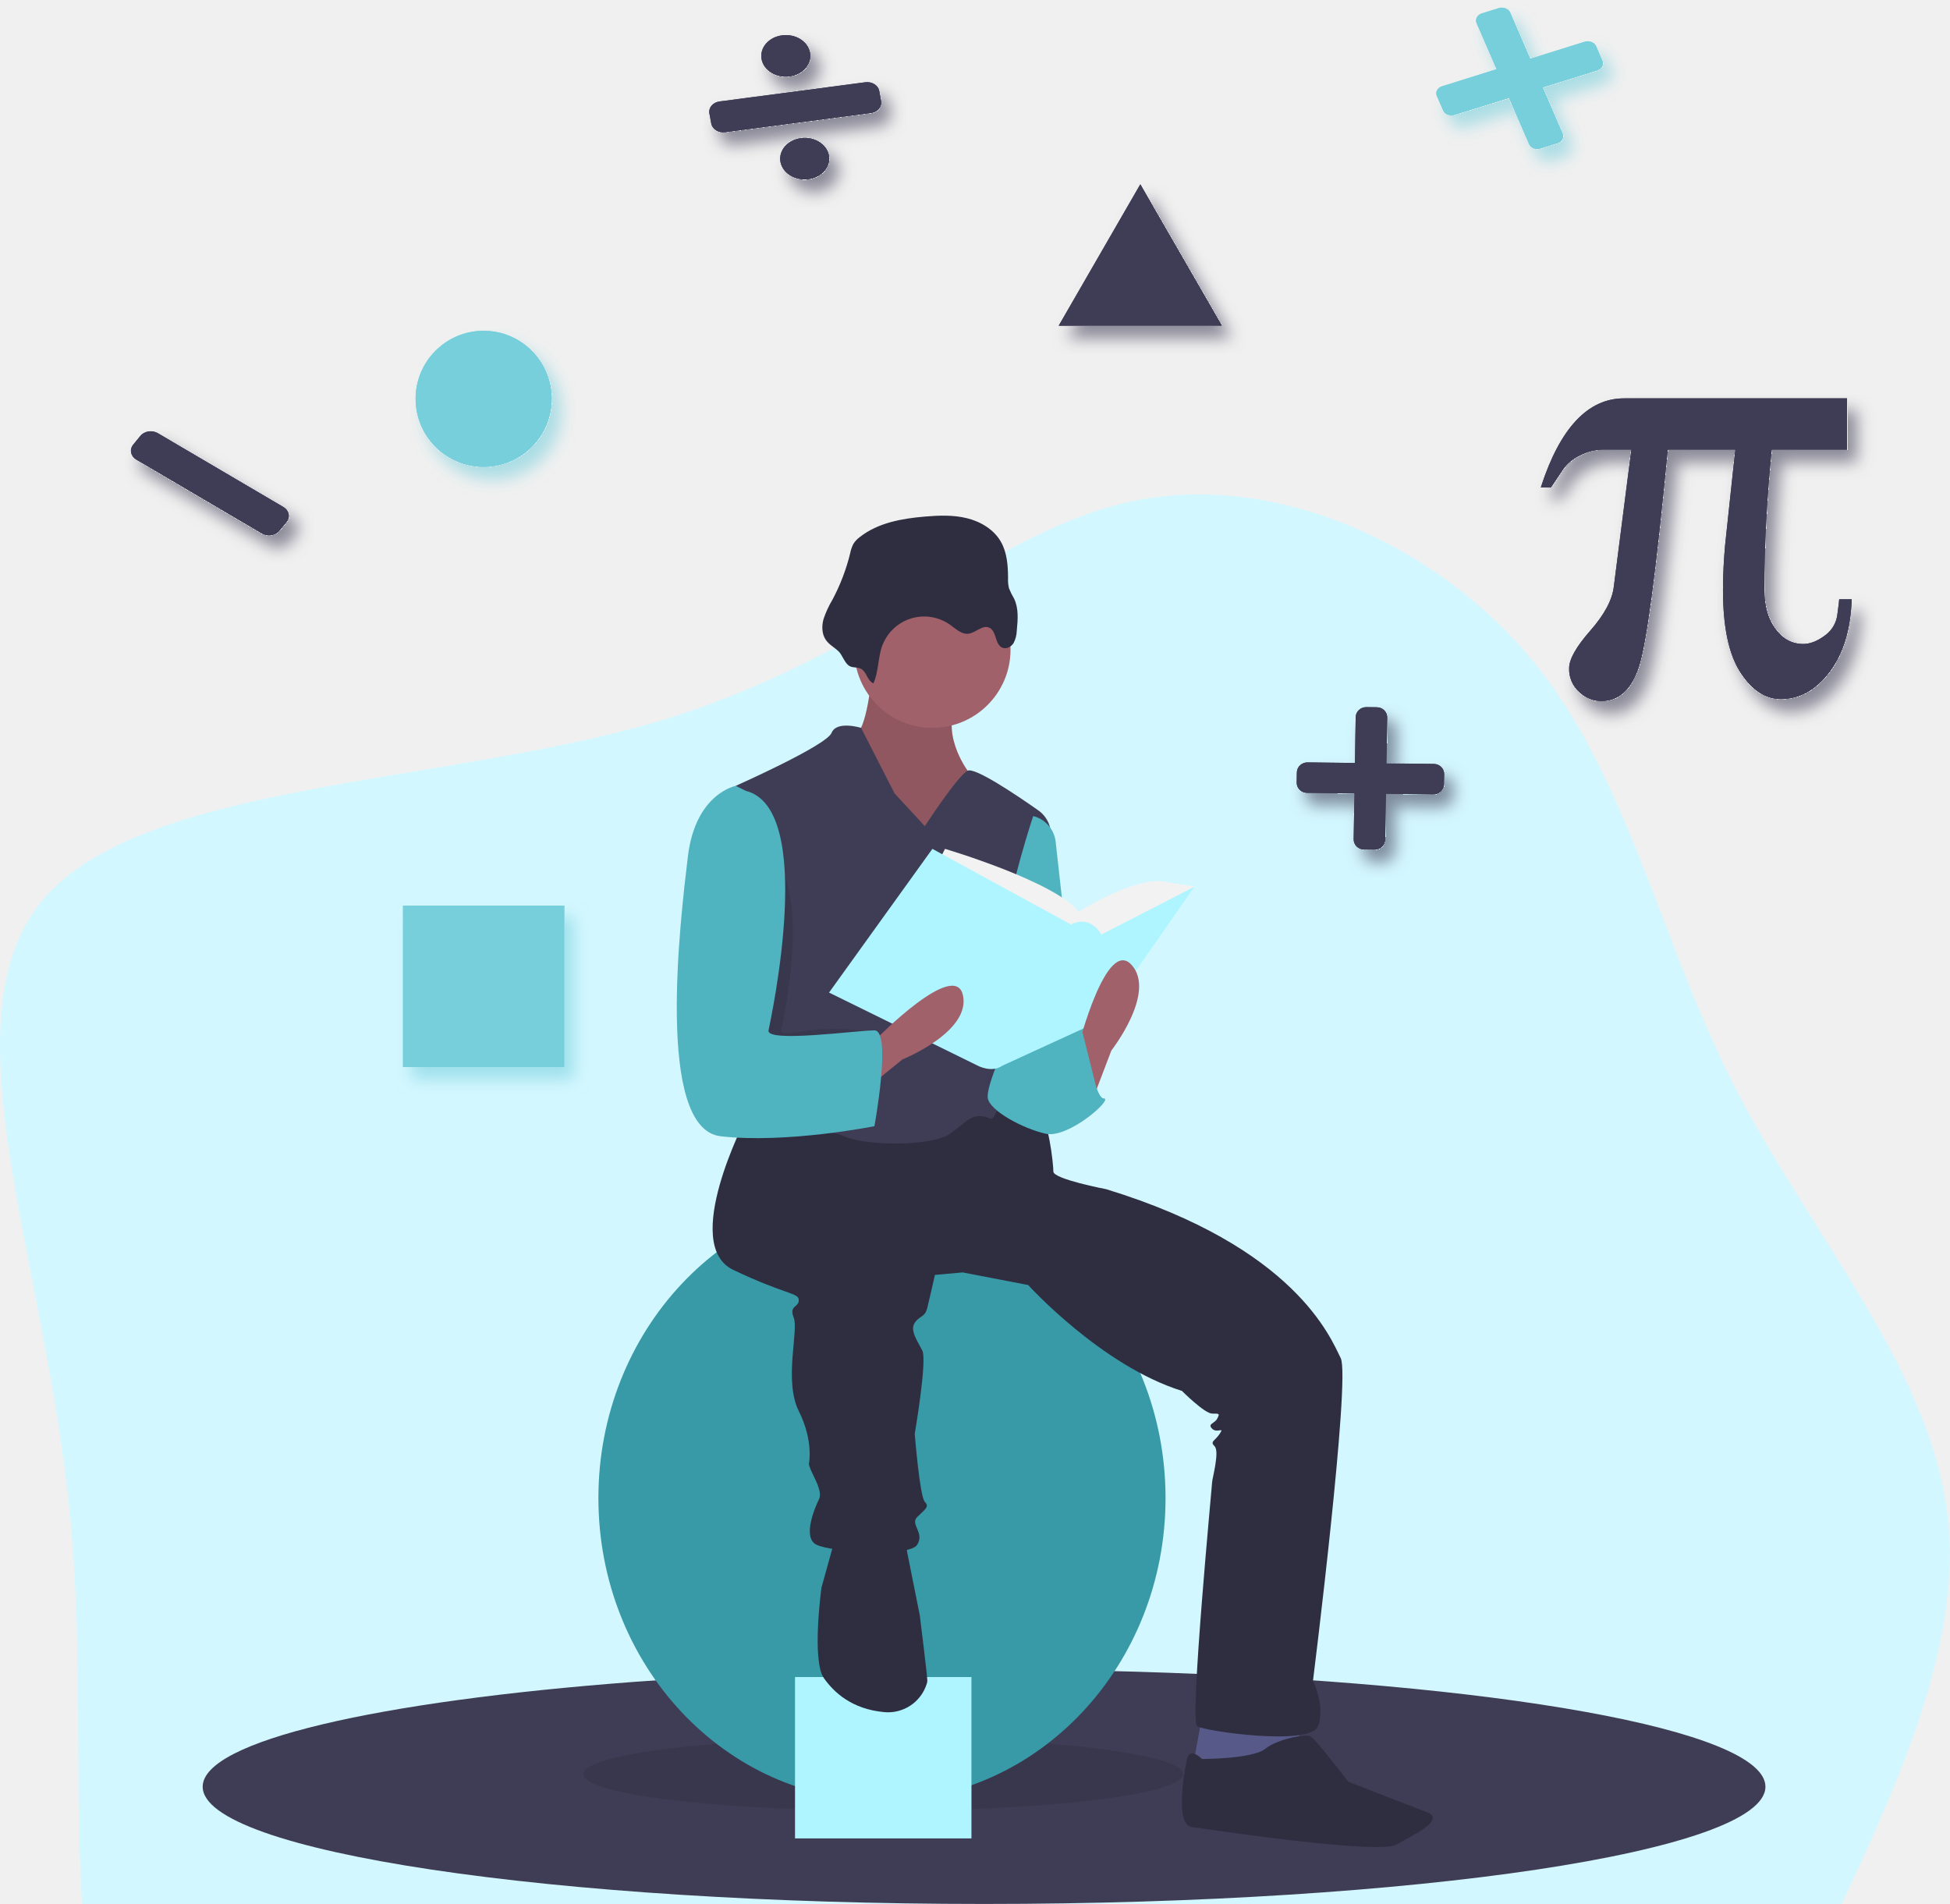
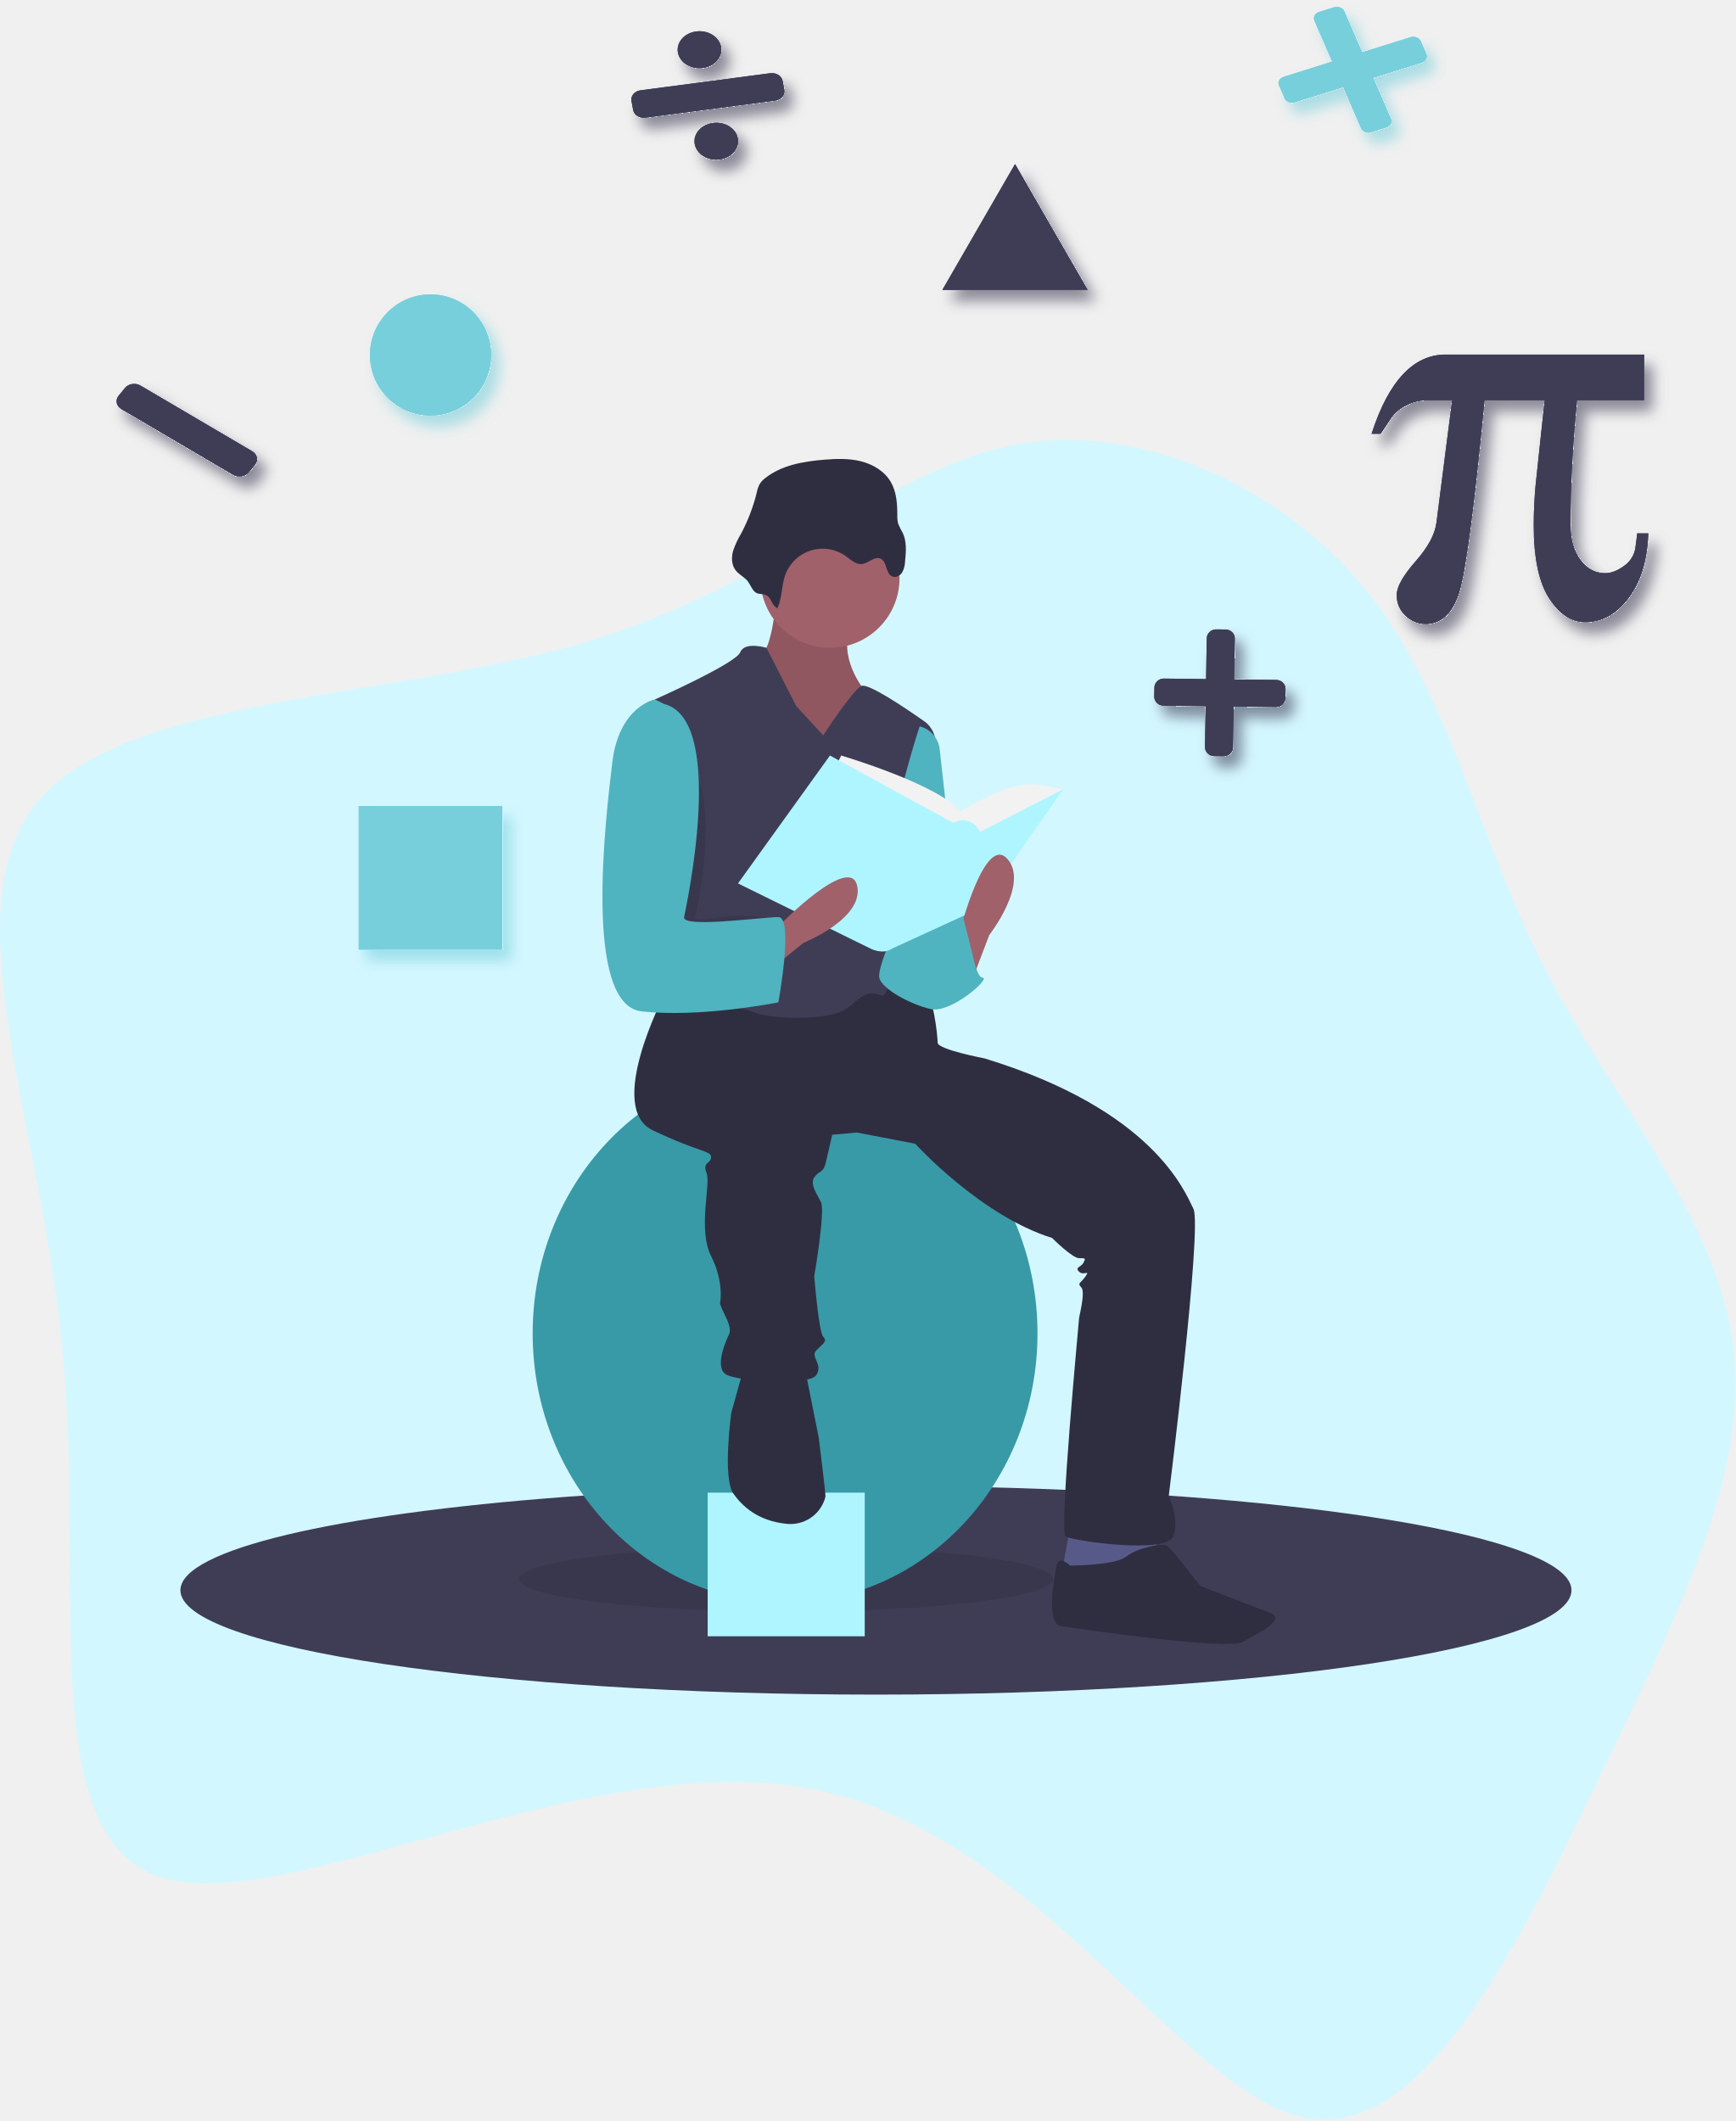
- <svg xmlns="http://www.w3.org/2000/svg" width="635" height="620" viewBox="0 0 635 620" fill="none">
+ <svg xmlns="http://www.w3.org/2000/svg" width="635" height="776" viewBox="0 0 635 776" fill="none">
  <path d="M499.32 215.41C530.159 253.101 540.438 305.967 564.913 353.938C589.388 401.42 627.569 444.496 633.933 491.488C640.296 537.99 614.842 588.898 584.983 650.575C555.123 712.252 519.879 785.188 475.824 774.419C431.769 764.139 378.414 670.155 296.667 654.491C214.921 638.827 104.783 701.483 58.77 686.798C12.757 672.113 30.869 580.577 23.037 495.893C15.205 410.72 -18.571 332.4 13.736 293.24C46.043 254.57 144.433 255.549 213.942 234.99C283.451 214.431 323.59 172.334 369.603 163.033C415.616 153.733 467.992 177.229 499.32 215.41Z" fill="#D3F7FF" />
-   <g clip-path="url(#clip0_147:12)">
+   <g clip-path="url(#clip0_148:2)">
    <path d="M574.899 581.825C574.899 602.907 460.979 620 320.449 620C179.919 620 66 602.907 66 581.825C66 566.899 123.103 553.969 206.325 547.696C240.642 545.102 279.417 543.649 320.449 543.649C337.317 543.649 353.799 543.895 369.739 544.363C486.679 547.811 574.899 563.27 574.899 581.825Z" fill="#3F3D56" />
    <path opacity="0.1" d="M287.617 589.624C341.562 589.624 385.293 584.294 385.293 577.72C385.293 571.145 341.562 565.815 287.617 565.815C233.672 565.815 189.941 571.145 189.941 577.72C189.941 584.294 233.672 589.624 287.617 589.624Z" fill="black" />
    <path d="M287.207 586.34C338.205 586.34 379.547 542.232 379.547 487.823C379.547 433.413 338.205 389.305 287.207 389.305C236.208 389.305 194.866 433.413 194.866 487.823C194.866 542.232 236.208 586.34 287.207 586.34Z" fill="#389AA7" />
    <path d="M316.345 546.112H258.889V598.655H316.345V546.112Z" fill="#AFF5FF" />
    <path d="M391.449 558.838L388.166 576.899L409.506 580.183L423.46 571.973L422.639 558.838H391.449Z" fill="#575A89" />
    <path d="M283.923 219.773C283.923 219.773 282.282 238.656 278.178 239.477C274.074 240.298 287.207 273.137 287.207 273.137H306.906L322.501 269.032L315.114 250.971C315.114 250.971 305.264 237.835 312.652 227.162C320.039 216.489 283.923 219.773 283.923 219.773Z" fill="#A0616A" />
    <path opacity="0.1" d="M283.923 219.773C283.923 219.773 282.282 238.656 278.178 239.477C274.074 240.298 287.207 273.137 287.207 273.137H306.906L322.501 269.032L315.114 250.971C315.114 250.971 305.264 237.835 312.652 227.162C320.039 216.489 283.923 219.773 283.923 219.773Z" fill="black" />
    <path d="M242.883 364.265C242.883 364.265 221.542 405.314 238.779 413.524C256.016 421.734 260.12 420.913 260.12 423.376C260.12 425.839 256.837 425.018 258.479 429.123C260.12 433.228 255.195 449.647 260.12 459.499C265.045 469.351 263.403 476.739 263.403 476.739C263.403 476.739 263.403 477.56 265.045 480.844C266.687 484.128 267.507 486.591 266.687 488.233C265.866 489.875 260.941 500.548 265.866 503.011C270.791 505.474 296.236 507.116 298.698 503.011C301.16 498.906 296.236 496.443 298.698 493.98C301.16 491.517 302.802 490.696 301.16 489.054C299.519 487.412 297.877 466.888 297.877 466.888C297.877 466.888 301.981 443.079 300.34 439.795C298.698 436.511 296.236 433.228 297.877 430.765C299.519 428.302 301.16 429.123 301.981 425.839C302.802 422.555 304.444 415.166 304.444 415.166L313.472 414.345L334.813 418.45C334.813 418.45 358.617 444.721 384.882 452.931C384.882 452.931 392.27 460.32 394.732 460.32C397.194 460.32 397.194 460.32 396.374 461.962C395.553 463.604 393.09 463.604 394.732 465.246C396.374 466.888 398.836 464.425 397.194 466.888C395.553 469.351 393.911 469.351 395.553 470.993C397.194 472.634 394.732 481.665 394.732 482.486C394.732 483.307 387.345 560.479 389.807 562.121C392.27 563.763 426.743 568.689 429.206 562.121C431.668 555.553 427.564 547.343 427.564 547.343C427.564 547.343 439.876 448.826 436.593 442.258C433.31 435.69 421.819 406.135 360.258 387.253C360.258 387.253 343.021 383.969 343.021 381.506C343.021 379.043 341.38 363.444 338.097 362.623C334.813 361.802 315.935 360.982 315.935 360.982L292.131 368.37L259.299 362.623L242.883 364.265Z" fill="#2F2E41" />
    <path d="M271.611 502.19L267.507 516.967C267.507 516.967 264.224 540.776 268.328 546.523C271.552 551.037 277.307 556.564 287.982 557.534C290.973 557.808 293.969 557.053 296.473 555.393C298.978 553.734 300.84 551.269 301.754 548.406C301.876 548.064 301.953 547.706 301.981 547.344C301.981 545.702 299.519 525.998 299.519 525.998L295.415 505.474L294.594 499.727L271.611 502.19Z" fill="#2F2E41" />
    <path d="M391.449 572.794C391.449 572.794 387.345 568.689 386.524 572.794C385.703 576.899 382.42 594.139 388.166 594.96C393.911 595.781 448.905 603.991 454.651 600.707C460.396 597.423 471.067 592.497 464.5 590.034C457.934 587.571 439.055 580.183 439.055 580.183C439.055 580.183 428.385 566.226 426.743 565.405C425.102 564.584 416.073 566.226 411.969 569.51C407.865 572.794 391.449 572.794 391.449 572.794Z" fill="#2F2E41" />
    <path d="M303.623 237.014C317.676 237.014 329.068 225.619 329.068 211.564C329.068 197.508 317.676 186.113 303.623 186.113C289.57 186.113 278.178 197.508 278.178 211.564C278.178 225.619 289.57 237.014 303.623 237.014Z" fill="#A0616A" />
    <path d="M301.16 269.032L291.311 258.359L280.393 237.014C280.393 237.014 272.432 234.551 270.791 238.656C269.149 242.761 239.6 255.896 239.6 255.896C239.6 255.896 246.987 324.859 243.704 331.426C240.421 337.994 234.675 364.265 239.6 366.728C244.525 369.191 267.507 366.728 274.895 370.012C282.282 373.296 303.623 373.296 309.368 369.191C315.114 365.086 316.756 361.803 322.501 364.265C327.393 366.362 338.828 294.679 342.12 273.317C342.397 271.523 342.167 269.687 341.455 268.017C340.743 266.347 339.578 264.909 338.091 263.868C330.726 258.7 317.462 249.796 315.114 250.971C311.831 252.613 301.16 269.032 301.16 269.032Z" fill="#3F3D56" />
    <path d="M336.455 265.748C338.382 266.23 340.116 267.29 341.424 268.787C342.731 270.283 343.549 272.144 343.769 274.119L350.409 333.889C350.409 333.889 333.993 369.191 325.785 345.383C317.576 321.575 336.455 265.748 336.455 265.748Z" fill="#50B3C0" />
    <path d="M334.813 339.636L352.871 334.71C352.871 334.71 356.154 357.698 359.437 357.698C362.721 357.698 347.946 370.833 340.559 369.191C333.172 367.549 322.501 361.803 321.68 357.698C320.86 353.593 329.068 336.352 329.068 336.352L334.813 339.636Z" fill="#50B3C0" />
    <path d="M284.415 222.543C286.145 218.727 285.844 214.276 287.275 210.337C288.041 208.229 289.284 206.326 290.907 204.777C292.53 203.228 294.489 202.076 296.63 201.41C298.772 200.744 301.039 200.582 303.254 200.937C305.469 201.292 307.572 202.155 309.398 203.457C311.238 204.769 313.083 206.613 315.329 206.362C317.747 206.093 319.905 203.394 322.128 204.383C324.593 205.479 323.927 209.897 326.425 210.918C327.739 211.455 329.292 210.628 330.05 209.427C330.713 208.165 331.074 206.767 331.106 205.342C331.45 201.84 331.761 198.134 330.243 194.961C329.605 193.885 329.048 192.762 328.578 191.603C328.313 190.52 328.206 189.404 328.262 188.291C328.248 184.175 327.948 179.882 325.877 176.326C323.579 172.379 319.331 169.855 314.9 168.754C310.469 167.653 305.826 167.822 301.276 168.207C293.755 168.844 285.911 170.209 279.986 174.886C279.18 175.474 278.487 176.203 277.939 177.036C277.419 178.027 277.052 179.09 276.849 180.19C275.568 185.408 273.647 190.448 271.13 195.195C269.919 197.208 268.93 199.345 268.179 201.571C267.551 203.832 267.593 206.409 268.908 208.353C269.979 209.935 271.691 210.778 273.037 212.072C274.369 213.354 274.993 215.819 276.47 216.79C277.758 217.637 279.302 217.039 280.617 217.937C282.305 219.09 282.427 221.619 284.415 222.543Z" fill="#2F2E41" />
    <path d="M305.264 281.347L307.727 276.421C307.727 276.421 343.842 287.094 351.229 296.945C351.229 296.945 369.287 285.452 379.137 287.094L388.986 288.735L358.617 315.828L320.039 312.544L305.264 281.347Z" fill="#F2F2F2" />
    <path d="M303.623 276.421L269.97 323.217L318.397 347.025C318.397 347.025 322.925 349.488 326.407 347.025L358.617 332.247L388.986 288.735L358.617 304.334C358.617 304.334 355.333 297.766 348.767 301.05L303.623 276.421Z" fill="#AFF5FF" />
    <path d="M355.333 359.34L361.9 342.099C361.9 342.099 376.674 323.217 368.466 314.186C360.258 305.155 351.229 340.457 351.229 340.457L355.333 359.34Z" fill="#A0616A" />
    <path d="M279.571 356.588L293.899 344.97C293.899 344.97 316.151 336.05 313.581 324.119C311.011 312.188 285.493 338.195 285.493 338.195L279.571 356.588Z" fill="#A0616A" />
-     <path opacity="0.1" d="M244.114 273.547H243.294C243.294 273.547 230.571 258.359 228.109 278.884C225.646 299.408 217.438 367.549 238.779 370.012C260.12 372.475 275.305 359.75 275.305 359.75C275.305 359.75 290.9 335.942 285.155 335.942C282.375 335.942 274.814 334.693 267.918 335.121C260.561 335.577 253.951 337.65 254.375 335.531C255.195 331.426 267.097 279.294 244.114 273.547Z" fill="black" />
+     <path opacity="0.1" d="M244.115 273.547H243.294C243.294 273.547 230.571 258.359 228.109 278.884C225.646 299.408 217.438 367.549 238.779 370.012C260.12 372.475 275.305 359.75 275.305 359.75C275.305 359.75 290.9 335.942 285.155 335.942C282.375 335.942 274.814 334.693 267.918 335.121C260.561 335.577 253.951 337.65 254.375 335.531C255.195 331.426 267.097 279.294 244.115 273.547Z" fill="black" />
    <path d="M242.883 257.538L239.6 255.896C239.6 255.896 226.467 258.359 224.005 278.884C221.542 299.408 213.334 367.549 234.675 370.012C256.016 372.475 284.744 366.728 284.744 366.728C284.744 366.728 290.49 335.531 284.744 335.531C278.999 335.531 249.45 339.636 250.27 335.531C251.091 331.426 265.866 263.285 242.883 257.538Z" fill="#50B3C0" />
    <path d="M343.432 349.899L352.483 336.023L358.206 358.929L343.432 365.497V349.899Z" fill="#50B3C0" />
-     <g filter="url(#filter0_d_147:12)">
+     <g filter="url(#filter0_d_148:2)">
      <path d="M157.498 152.043C169.737 152.043 179.659 142.118 179.659 129.876C179.659 117.634 169.737 107.71 157.498 107.71C145.258 107.71 135.336 117.634 135.336 129.876C135.336 142.118 145.258 152.043 157.498 152.043Z" fill="#77CFDC" />
      <path d="M179.159 129.876C179.159 141.842 169.461 151.543 157.498 151.543C145.534 151.543 135.836 141.842 135.836 129.876C135.836 117.91 145.534 108.21 157.498 108.21C169.461 108.21 179.159 117.91 179.159 129.876Z" stroke="#77CFDC" />
    </g>
-     <g filter="url(#filter1_d_147:12)">
+     <g filter="url(#filter1_d_148:2)">
      <path d="M183.763 294.893H131.232V347.435H183.763V294.893Z" fill="#77CFDC" />
      <path d="M131.732 295.393H183.263V346.935H131.732V295.393Z" stroke="#77CFDC" />
    </g>
-     <g filter="url(#filter2_d_147:12)">
+     <g filter="url(#filter2_d_148:2)">
      <path d="M371.339 60L384.635 83.034L397.931 106.068H371.339H344.748L358.043 83.034L371.339 60Z" fill="#3F3D56" />
      <path d="M358.476 83.284L371.339 61L384.202 83.284L397.065 105.568H371.339H345.613L358.476 83.284Z" stroke="#3F3D56" />
    </g>
  </g>
-   <g filter="url(#filter3_d_147:12)">
+   <g filter="url(#filter3_d_148:2)">
    <path d="M603 195.141C602.682 204.968 600.29 212.845 595.822 218.772C591.354 224.699 586.045 227.663 579.897 227.663C574.889 227.663 570.5 224.763 566.73 218.962C562.958 213.161 561.072 204.238 561.073 192.193C561.073 189.531 561.136 186.995 561.263 184.586C561.389 182.177 561.548 179.895 561.738 177.739L565.066 146.453H543.104C539.301 186.012 536.179 209.548 533.739 217.06C531.298 224.573 527.163 228.329 521.332 228.329C518.7 228.264 516.189 227.212 514.296 225.381C513.199 224.409 512.332 223.205 511.756 221.856C511.181 220.508 510.912 219.048 510.969 217.583C510.969 214.668 513.266 210.595 517.862 205.364C522.456 200.134 525.008 195.363 525.515 191.052L531.219 146.453H521.998C519.398 146.469 516.839 147.104 514.534 148.307C512.413 149.282 510.567 150.769 509.162 152.634L505.074 158.72H501.747C504.851 149.085 508.67 141.842 513.203 136.991C517.734 132.141 522.947 129.717 528.843 129.717H601.479V146.453H576.95C576.189 154.061 575.603 161.668 575.191 169.276C574.778 176.883 574.572 184.522 574.573 192.193C574.573 197.392 575.777 201.608 578.186 204.841C580.594 208.074 583.605 209.691 587.218 209.69C589.436 209.69 591.765 208.787 594.206 206.98C595.365 206.167 596.334 205.113 597.048 203.89C597.762 202.668 598.203 201.305 598.342 199.896C598.532 198.502 598.674 197.408 598.769 196.615C598.864 195.823 598.912 195.332 598.912 195.141H603Z" fill="#3F3D56" />
    <path d="M602.482 195.641C602.1 205.157 599.733 212.753 595.423 218.471C591.027 224.302 585.855 227.163 579.897 227.163C575.119 227.163 570.866 224.408 567.149 218.69L567.149 218.689C563.456 213.01 561.572 204.205 561.573 192.193C561.573 189.539 561.636 187.012 561.762 184.612L561.762 184.612C561.888 182.21 562.046 179.936 562.236 177.787L565.563 146.506L565.622 145.953H565.066H543.104H542.649L542.606 146.405C540.705 166.182 538.974 181.949 537.415 193.708C535.853 205.484 534.467 213.2 533.263 216.906C532.059 220.612 530.453 223.341 528.471 225.142C526.501 226.931 524.132 227.828 521.338 227.829C518.834 227.766 516.445 226.764 514.644 225.022L514.636 225.014L514.628 225.007C513.586 224.084 512.762 222.94 512.216 221.66C511.67 220.38 511.414 218.994 511.468 217.603L511.469 217.593V217.583C511.469 216.249 511.998 214.59 513.127 212.588C514.253 210.592 515.952 208.295 518.237 205.694C522.861 200.431 525.486 195.568 526.011 191.113C526.011 191.112 526.011 191.112 526.012 191.111L531.715 146.517L531.787 145.953H531.219L521.998 145.953L521.995 145.953C519.319 145.969 516.687 146.622 514.314 147.858C512.122 148.868 510.215 150.405 508.763 152.333L508.755 152.344L508.747 152.355L504.808 158.22H502.435C505.489 148.949 509.207 141.999 513.568 137.333L513.568 137.333C518.018 132.57 523.104 130.217 528.843 130.217H600.979V145.953H576.95H576.497L576.452 146.403C575.691 154.018 575.104 161.634 574.692 169.249C574.278 176.865 574.072 184.513 574.073 192.193C574.073 197.469 575.296 201.798 577.785 205.139C580.275 208.483 583.427 210.191 587.218 210.19C589.575 210.19 592.005 209.231 594.498 207.386C595.714 206.532 596.731 205.425 597.48 204.142C598.228 202.86 598.692 201.432 598.838 199.954C599.028 198.564 599.171 197.47 599.266 196.675C599.316 196.254 599.355 195.907 599.38 195.641H602.482Z" stroke="#3F3D56" />
  </g>
-   <g filter="url(#filter4_d_147:12)">
+   <g filter="url(#filter4_d_148:2)">
    <path d="M92.298 165.091L51.46 141.088C49.581 139.983 47.004 140.372 45.705 141.956L43.352 144.825C42.053 146.409 42.524 148.59 44.403 149.694L85.241 173.698C87.12 174.803 89.698 174.414 90.997 172.83L93.349 169.961C94.648 168.376 94.177 166.196 92.298 165.091Z" fill="#3F3D56" />
    <path d="M51.143 141.474L91.981 165.478C93.648 166.458 94.024 168.359 92.918 169.707L90.566 172.576C89.46 173.925 87.225 174.291 85.558 173.311L44.72 149.308C43.053 148.328 42.678 146.427 43.783 145.078L46.136 142.209C47.242 140.861 49.477 140.494 51.143 141.474Z" stroke="#3F3D56" />
  </g>
-   <g filter="url(#filter5_d_147:12)">
+   <g filter="url(#filter5_d_148:2)">
    <path d="M502.386 28.449L508.849 43.452C509.134 44.11 509.108 44.749 508.769 45.369C508.431 45.989 507.879 46.409 507.114 46.629L501.633 48.341C500.882 48.594 500.135 48.575 499.391 48.284C498.647 47.993 498.146 47.523 497.887 46.875L491.365 31.89L473.658 37.392C472.907 37.645 472.16 37.626 471.416 37.335C470.672 37.044 470.171 36.574 469.912 35.925L467.901 31.282C467.604 30.645 467.624 30.017 467.963 29.398C468.301 28.778 468.859 28.347 469.636 28.104L487.322 22.553L480.84 7.584C480.555 6.925 480.582 6.286 480.92 5.666C481.259 5.046 481.816 4.615 482.594 4.372L488.075 2.66C488.814 2.43 489.555 2.46 490.299 2.751C491.042 3.042 491.55 3.501 491.821 4.127L498.324 19.145L516.05 13.61C516.788 13.379 517.53 13.409 518.274 13.7C519.017 13.992 519.525 14.45 519.796 15.076L521.807 19.72C522.092 20.378 522.065 21.018 521.727 21.638C521.389 22.257 520.831 22.689 520.053 22.931L502.386 28.449Z" fill="#77CFDC" />
    <path d="M502.252 28L501.691 28.176L501.896 28.652L508.359 43.655L508.36 43.656C508.597 44.205 508.568 44.703 508.304 45.187C508.04 45.67 507.62 45.997 506.994 46.177L506.994 46.177L506.981 46.181L501.5 47.893L501.5 47.893L501.487 47.897C500.874 48.104 500.264 48.093 499.631 47.845C498.997 47.597 498.592 47.211 498.381 46.682L498.381 46.681L498.376 46.67L491.855 31.685L491.687 31.3L491.233 31.442L473.526 36.943L473.525 36.943L473.512 36.948C472.899 37.154 472.289 37.144 471.656 36.896C471.022 36.648 470.617 36.261 470.406 35.732L470.406 35.732L470.402 35.721L468.391 31.077L468.391 31.077L468.386 31.066C468.142 30.545 468.165 30.062 468.428 29.58C468.692 29.096 469.122 28.754 469.77 28.552L469.771 28.552L487.456 23.001L488.018 22.824L487.812 22.349L481.33 7.379C481.092 6.83 481.122 6.332 481.386 5.848C481.65 5.364 482.079 5.022 482.727 4.82L488.208 3.109C488.809 2.921 489.418 2.939 490.059 3.19C490.7 3.441 491.111 3.822 491.331 4.331L497.835 19.349L498.002 19.736L498.457 19.593L516.183 14.058C516.784 13.87 517.393 13.889 518.034 14.139C518.675 14.39 519.086 14.771 519.306 15.28L521.317 19.924C521.555 20.473 521.525 20.972 521.261 21.455C520.997 21.939 520.568 22.281 519.92 22.483L502.252 28Z" stroke="#77CFDC" />
  </g>
-   <g filter="url(#filter6_d_147:12)">
+   <g filter="url(#filter6_d_148:2)">
    <path d="M466.929 248.755L451.502 248.571L451.75 233.661C451.781 231.831 450.27 230.329 448.377 230.307L444.949 230.266C443.056 230.243 441.496 231.709 441.465 233.538L441.217 248.448L425.79 248.264C423.897 248.242 422.338 249.707 422.307 251.537L422.252 254.85C422.222 256.68 423.732 258.182 425.625 258.205L441.052 258.389L440.804 273.299C440.774 275.128 442.284 276.63 444.177 276.653L447.606 276.694C449.499 276.716 451.058 275.251 451.089 273.421L451.337 258.511L466.764 258.695C468.657 258.718 470.217 257.252 470.247 255.423L470.302 252.109C470.333 250.28 468.822 248.777 466.929 248.755Z" fill="#3F3D56" />
    <path d="M451.002 248.565L450.994 249.065L451.494 249.071L466.921 249.255C468.554 249.274 469.828 250.566 469.802 252.103L469.747 255.417C469.722 256.954 468.405 258.215 466.772 258.195L451.345 258.011L450.845 258.005L450.837 258.505L450.589 273.415C450.563 274.953 449.247 276.213 447.614 276.194L444.186 276.153C442.553 276.134 441.279 274.842 441.304 273.305L441.552 258.394L441.56 257.895L441.06 257.889L425.633 257.705C424 257.685 422.726 256.394 422.752 254.856L422.807 251.543C422.833 250.005 424.149 248.745 425.782 248.764L441.209 248.948L441.709 248.954L441.717 248.454L441.965 233.544C441.991 232.007 443.307 230.746 444.94 230.766L448.369 230.806C450.002 230.826 451.276 232.117 451.25 233.655L451.002 248.565Z" stroke="#3F3D56" />
  </g>
-   <g filter="url(#filter7_d_147:12)">
+   <g filter="url(#filter7_d_148:2)">
    <path d="M260.815 44.968C256.449 45.543 253.46 49.005 254.14 52.702C254.819 56.398 258.908 58.928 263.274 58.353C267.64 57.779 270.629 54.316 269.95 50.62C269.27 46.923 265.181 44.393 260.815 44.968ZM257.126 24.889C261.493 24.314 264.481 20.852 263.802 17.155C263.123 13.459 259.034 10.928 254.667 11.504C250.301 12.079 247.313 15.541 247.992 19.237C248.671 22.934 252.76 25.464 257.126 24.889ZM281.763 26.786L234.334 33.032C232.151 33.319 230.657 35.051 230.996 36.899L231.611 40.245C231.95 42.093 233.996 43.359 236.178 43.071L283.608 36.825C285.79 36.538 287.285 34.806 286.945 32.958L286.331 29.612C285.991 27.764 283.946 26.498 281.763 26.786Z" fill="#3F3D56" />
    <path d="M254.635 52.636C254.019 49.282 256.736 46.009 260.905 45.46C265.074 44.911 268.837 47.33 269.454 50.685C270.07 54.04 267.353 57.313 263.184 57.862C259.015 58.411 255.252 55.991 254.635 52.636ZM263.306 17.221C263.922 20.576 261.205 23.849 257.036 24.398C252.867 24.947 249.104 22.527 248.488 19.172C247.871 15.817 250.589 12.544 254.758 11.995C258.927 11.446 262.69 13.866 263.306 17.221ZM234.424 33.524L281.854 27.278C283.839 27.016 285.558 28.171 285.835 29.677L286.45 33.023C286.726 34.53 285.503 36.072 283.517 36.333L236.088 42.58C234.102 42.841 232.383 41.686 232.107 40.18L231.492 36.834C231.215 35.328 232.439 33.785 234.424 33.524Z" stroke="#3F3D56" />
  </g>
  <defs>
-     <filter id="filter0_d_147:12" x="133.336" y="106.71" width="54.323" height="54.333" filterUnits="userSpaceOnUse" color-interpolation-filters="sRGB">
+     <filter id="filter0_d_148:2" x="133.336" y="106.71" width="54.323" height="54.333" filterUnits="userSpaceOnUse" color-interpolation-filters="sRGB">
      <feFlood flood-opacity="0" result="BackgroundImageFix" />
      <feColorMatrix in="SourceAlpha" type="matrix" values="0 0 0 0 0 0 0 0 0 0 0 0 0 0 0 0 0 0 127 0" result="hardAlpha" />
      <feOffset dx="3" dy="4" />
      <feGaussianBlur stdDeviation="2.5" />
      <feComposite in2="hardAlpha" operator="out" />
      <feColorMatrix type="matrix" values="0 0 0 0 0.467 0 0 0 0 0.812 0 0 0 0 0.863 0 0 0 0.57 0" />
-       <feBlend mode="normal" in2="BackgroundImageFix" result="effect1_dropShadow_147:12" />
-       <feBlend mode="normal" in="SourceGraphic" in2="effect1_dropShadow_147:12" result="shape" />
+       <feBlend mode="normal" in2="BackgroundImageFix" result="effect1_dropShadow_148:2" />
+       <feBlend mode="normal" in="SourceGraphic" in2="effect1_dropShadow_148:2" result="shape" />
    </filter>
-     <filter id="filter1_d_147:12" x="129.232" y="293.893" width="62.532" height="62.543" filterUnits="userSpaceOnUse" color-interpolation-filters="sRGB">
+     <filter id="filter1_d_148:2" x="129.232" y="293.893" width="62.531" height="62.543" filterUnits="userSpaceOnUse" color-interpolation-filters="sRGB">
      <feFlood flood-opacity="0" result="BackgroundImageFix" />
      <feColorMatrix in="SourceAlpha" type="matrix" values="0 0 0 0 0 0 0 0 0 0 0 0 0 0 0 0 0 0 127 0" result="hardAlpha" />
      <feOffset dx="3" dy="4" />
      <feGaussianBlur stdDeviation="2.5" />
      <feComposite in2="hardAlpha" operator="out" />
      <feColorMatrix type="matrix" values="0 0 0 0 0.467 0 0 0 0 0.812 0 0 0 0 0.863 0 0 0 0.57 0" />
-       <feBlend mode="normal" in2="BackgroundImageFix" result="effect1_dropShadow_147:12" />
-       <feBlend mode="normal" in="SourceGraphic" in2="effect1_dropShadow_147:12" result="shape" />
+       <feBlend mode="normal" in2="BackgroundImageFix" result="effect1_dropShadow_148:2" />
+       <feBlend mode="normal" in="SourceGraphic" in2="effect1_dropShadow_148:2" result="shape" />
    </filter>
-     <filter id="filter2_d_147:12" x="342.748" y="59" width="63.183" height="56.068" filterUnits="userSpaceOnUse" color-interpolation-filters="sRGB">
+     <filter id="filter2_d_148:2" x="342.748" y="59" width="63.183" height="56.068" filterUnits="userSpaceOnUse" color-interpolation-filters="sRGB">
      <feFlood flood-opacity="0" result="BackgroundImageFix" />
      <feColorMatrix in="SourceAlpha" type="matrix" values="0 0 0 0 0 0 0 0 0 0 0 0 0 0 0 0 0 0 127 0" result="hardAlpha" />
      <feOffset dx="3" dy="4" />
      <feGaussianBlur stdDeviation="2.5" />
      <feComposite in2="hardAlpha" operator="out" />
      <feColorMatrix type="matrix" values="0 0 0 0 0.247 0 0 0 0 0.239 0 0 0 0 0.337 0 0 0 0.57 0" />
-       <feBlend mode="normal" in2="BackgroundImageFix" result="effect1_dropShadow_147:12" />
-       <feBlend mode="normal" in="SourceGraphic" in2="effect1_dropShadow_147:12" result="shape" />
+       <feBlend mode="normal" in2="BackgroundImageFix" result="effect1_dropShadow_148:2" />
+       <feBlend mode="normal" in="SourceGraphic" in2="effect1_dropShadow_148:2" result="shape" />
    </filter>
-     <filter id="filter3_d_147:12" x="499.747" y="128.717" width="111.253" height="108.612" filterUnits="userSpaceOnUse" color-interpolation-filters="sRGB">
+     <filter id="filter3_d_148:2" x="499.747" y="128.717" width="111.253" height="108.612" filterUnits="userSpaceOnUse" color-interpolation-filters="sRGB">
      <feFlood flood-opacity="0" result="BackgroundImageFix" />
      <feColorMatrix in="SourceAlpha" type="matrix" values="0 0 0 0 0 0 0 0 0 0 0 0 0 0 0 0 0 0 127 0" result="hardAlpha" />
      <feOffset dx="3" dy="4" />
      <feGaussianBlur stdDeviation="2.5" />
      <feComposite in2="hardAlpha" operator="out" />
      <feColorMatrix type="matrix" values="0 0 0 0 0.247 0 0 0 0 0.239 0 0 0 0 0.337 0 0 0 0.57 0" />
-       <feBlend mode="normal" in2="BackgroundImageFix" result="effect1_dropShadow_147:12" />
-       <feBlend mode="normal" in="SourceGraphic" in2="effect1_dropShadow_147:12" result="shape" />
+       <feBlend mode="normal" in2="BackgroundImageFix" result="effect1_dropShadow_148:2" />
+       <feBlend mode="normal" in="SourceGraphic" in2="effect1_dropShadow_148:2" result="shape" />
    </filter>
-     <filter id="filter4_d_147:12" x="40.618" y="139.459" width="61.465" height="43.868" filterUnits="userSpaceOnUse" color-interpolation-filters="sRGB">
+     <filter id="filter4_d_148:2" x="40.618" y="139.459" width="61.465" height="43.868" filterUnits="userSpaceOnUse" color-interpolation-filters="sRGB">
      <feFlood flood-opacity="0" result="BackgroundImageFix" />
      <feColorMatrix in="SourceAlpha" type="matrix" values="0 0 0 0 0 0 0 0 0 0 0 0 0 0 0 0 0 0 127 0" result="hardAlpha" />
      <feOffset dx="3" dy="4" />
      <feGaussianBlur stdDeviation="2.5" />
      <feComposite in2="hardAlpha" operator="out" />
      <feColorMatrix type="matrix" values="0 0 0 0 0.247 0 0 0 0 0.239 0 0 0 0 0.337 0 0 0 0.57 0" />
-       <feBlend mode="normal" in2="BackgroundImageFix" result="effect1_dropShadow_147:12" />
-       <feBlend mode="normal" in="SourceGraphic" in2="effect1_dropShadow_147:12" result="shape" />
+       <feBlend mode="normal" in2="BackgroundImageFix" result="effect1_dropShadow_148:2" />
+       <feBlend mode="normal" in="SourceGraphic" in2="effect1_dropShadow_148:2" result="shape" />
    </filter>
-     <filter id="filter5_d_147:12" x="465.692" y="1.507" width="64.31" height="56.01" filterUnits="userSpaceOnUse" color-interpolation-filters="sRGB">
+     <filter id="filter5_d_148:2" x="465.693" y="1.507" width="64.31" height="56.01" filterUnits="userSpaceOnUse" color-interpolation-filters="sRGB">
      <feFlood flood-opacity="0" result="BackgroundImageFix" />
      <feColorMatrix in="SourceAlpha" type="matrix" values="0 0 0 0 0 0 0 0 0 0 0 0 0 0 0 0 0 0 127 0" result="hardAlpha" />
      <feOffset dx="3" dy="4" />
      <feGaussianBlur stdDeviation="2.5" />
      <feComposite in2="hardAlpha" operator="out" />
      <feColorMatrix type="matrix" values="0 0 0 0 0.467 0 0 0 0 0.812 0 0 0 0 0.863 0 0 0 0.57 0" />
-       <feBlend mode="normal" in2="BackgroundImageFix" result="effect1_dropShadow_147:12" />
-       <feBlend mode="normal" in="SourceGraphic" in2="effect1_dropShadow_147:12" result="shape" />
+       <feBlend mode="normal" in2="BackgroundImageFix" result="effect1_dropShadow_148:2" />
+       <feBlend mode="normal" in="SourceGraphic" in2="effect1_dropShadow_148:2" result="shape" />
    </filter>
-     <filter id="filter6_d_147:12" x="420.252" y="229.265" width="58.051" height="56.429" filterUnits="userSpaceOnUse" color-interpolation-filters="sRGB">
+     <filter id="filter6_d_148:2" x="420.252" y="229.265" width="58.051" height="56.429" filterUnits="userSpaceOnUse" color-interpolation-filters="sRGB">
      <feFlood flood-opacity="0" result="BackgroundImageFix" />
      <feColorMatrix in="SourceAlpha" type="matrix" values="0 0 0 0 0 0 0 0 0 0 0 0 0 0 0 0 0 0 127 0" result="hardAlpha" />
      <feOffset dx="3" dy="4" />
      <feGaussianBlur stdDeviation="2.5" />
      <feComposite in2="hardAlpha" operator="out" />
      <feColorMatrix type="matrix" values="0 0 0 0 0.247 0 0 0 0 0.239 0 0 0 0 0.337 0 0 0 0.57 0" />
-       <feBlend mode="normal" in2="BackgroundImageFix" result="effect1_dropShadow_147:12" />
-       <feBlend mode="normal" in="SourceGraphic" in2="effect1_dropShadow_147:12" result="shape" />
+       <feBlend mode="normal" in2="BackgroundImageFix" result="effect1_dropShadow_148:2" />
+       <feBlend mode="normal" in="SourceGraphic" in2="effect1_dropShadow_148:2" result="shape" />
    </filter>
-     <filter id="filter7_d_147:12" x="228.948" y="10.422" width="66.046" height="57.013" filterUnits="userSpaceOnUse" color-interpolation-filters="sRGB">
+     <filter id="filter7_d_148:2" x="228.948" y="10.422" width="66.046" height="57.013" filterUnits="userSpaceOnUse" color-interpolation-filters="sRGB">
      <feFlood flood-opacity="0" result="BackgroundImageFix" />
      <feColorMatrix in="SourceAlpha" type="matrix" values="0 0 0 0 0 0 0 0 0 0 0 0 0 0 0 0 0 0 127 0" result="hardAlpha" />
      <feOffset dx="3" dy="4" />
      <feGaussianBlur stdDeviation="2.5" />
      <feComposite in2="hardAlpha" operator="out" />
      <feColorMatrix type="matrix" values="0 0 0 0 0.247 0 0 0 0 0.239 0 0 0 0 0.337 0 0 0 0.57 0" />
-       <feBlend mode="normal" in2="BackgroundImageFix" result="effect1_dropShadow_147:12" />
-       <feBlend mode="normal" in="SourceGraphic" in2="effect1_dropShadow_147:12" result="shape" />
+       <feBlend mode="normal" in2="BackgroundImageFix" result="effect1_dropShadow_148:2" />
+       <feBlend mode="normal" in="SourceGraphic" in2="effect1_dropShadow_148:2" result="shape" />
    </filter>
-     <clipPath id="clip0_147:12">
+     <clipPath id="clip0_148:2">
      <rect width="537" height="560" fill="white" transform="translate(66 60)" />
    </clipPath>
  </defs>
</svg>
